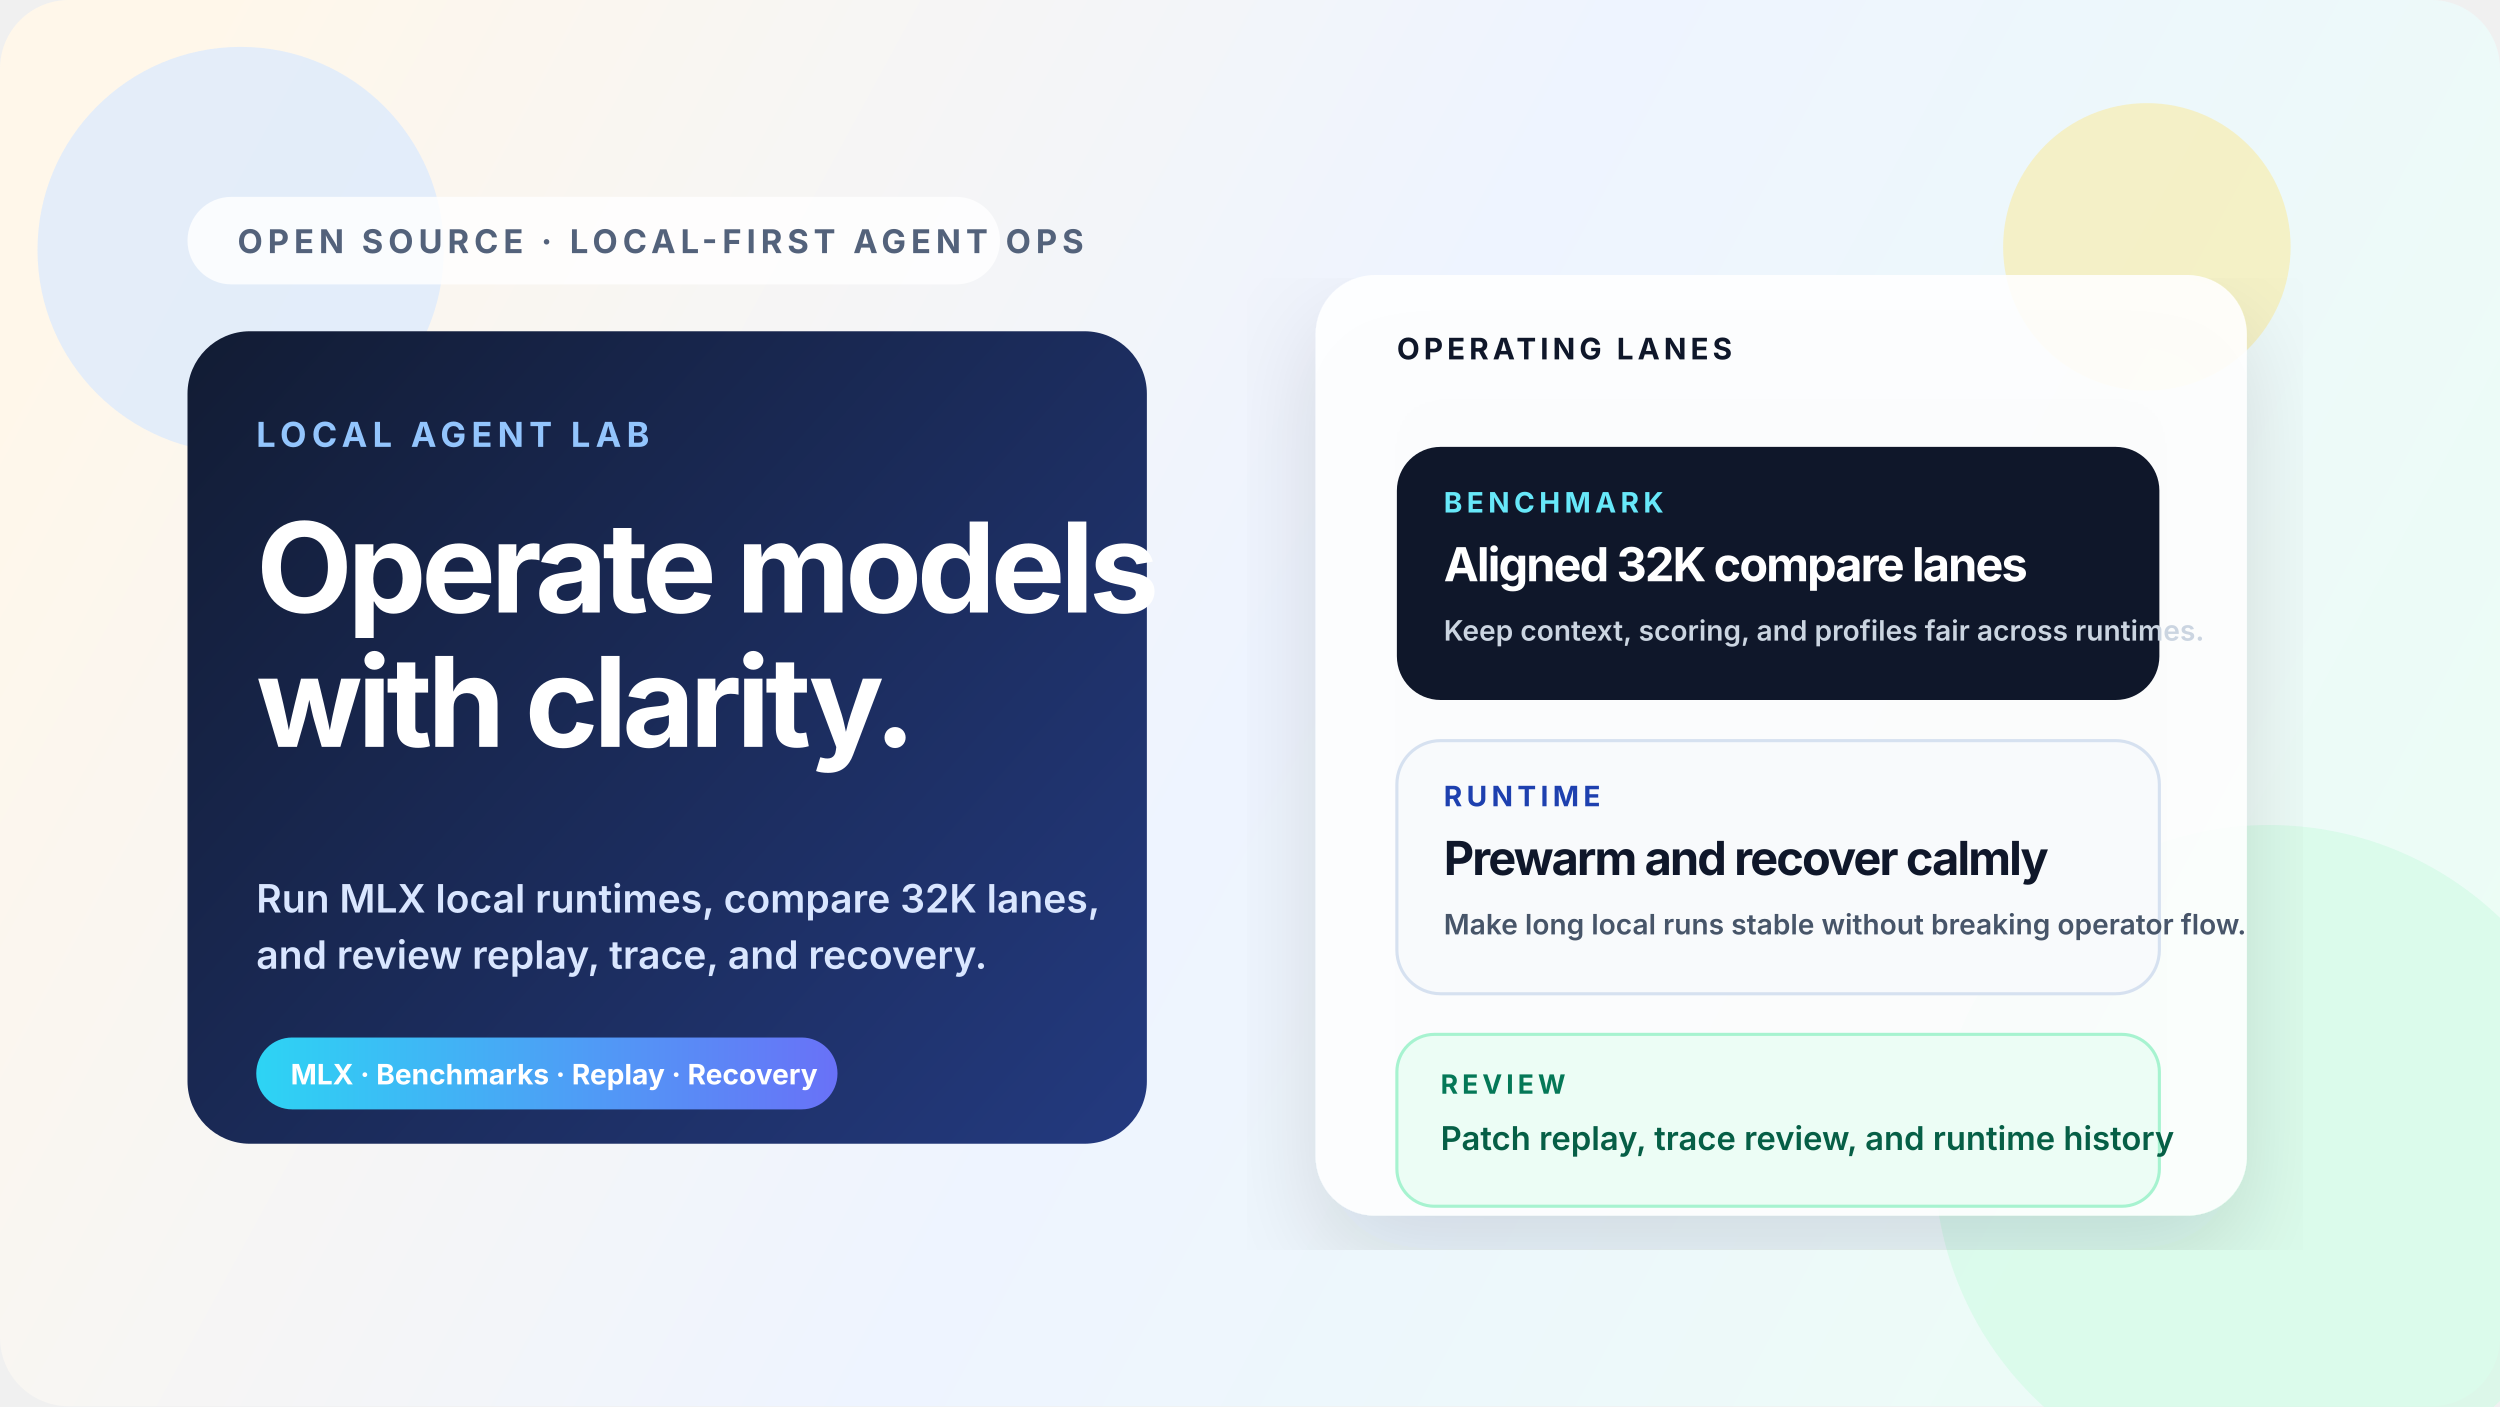
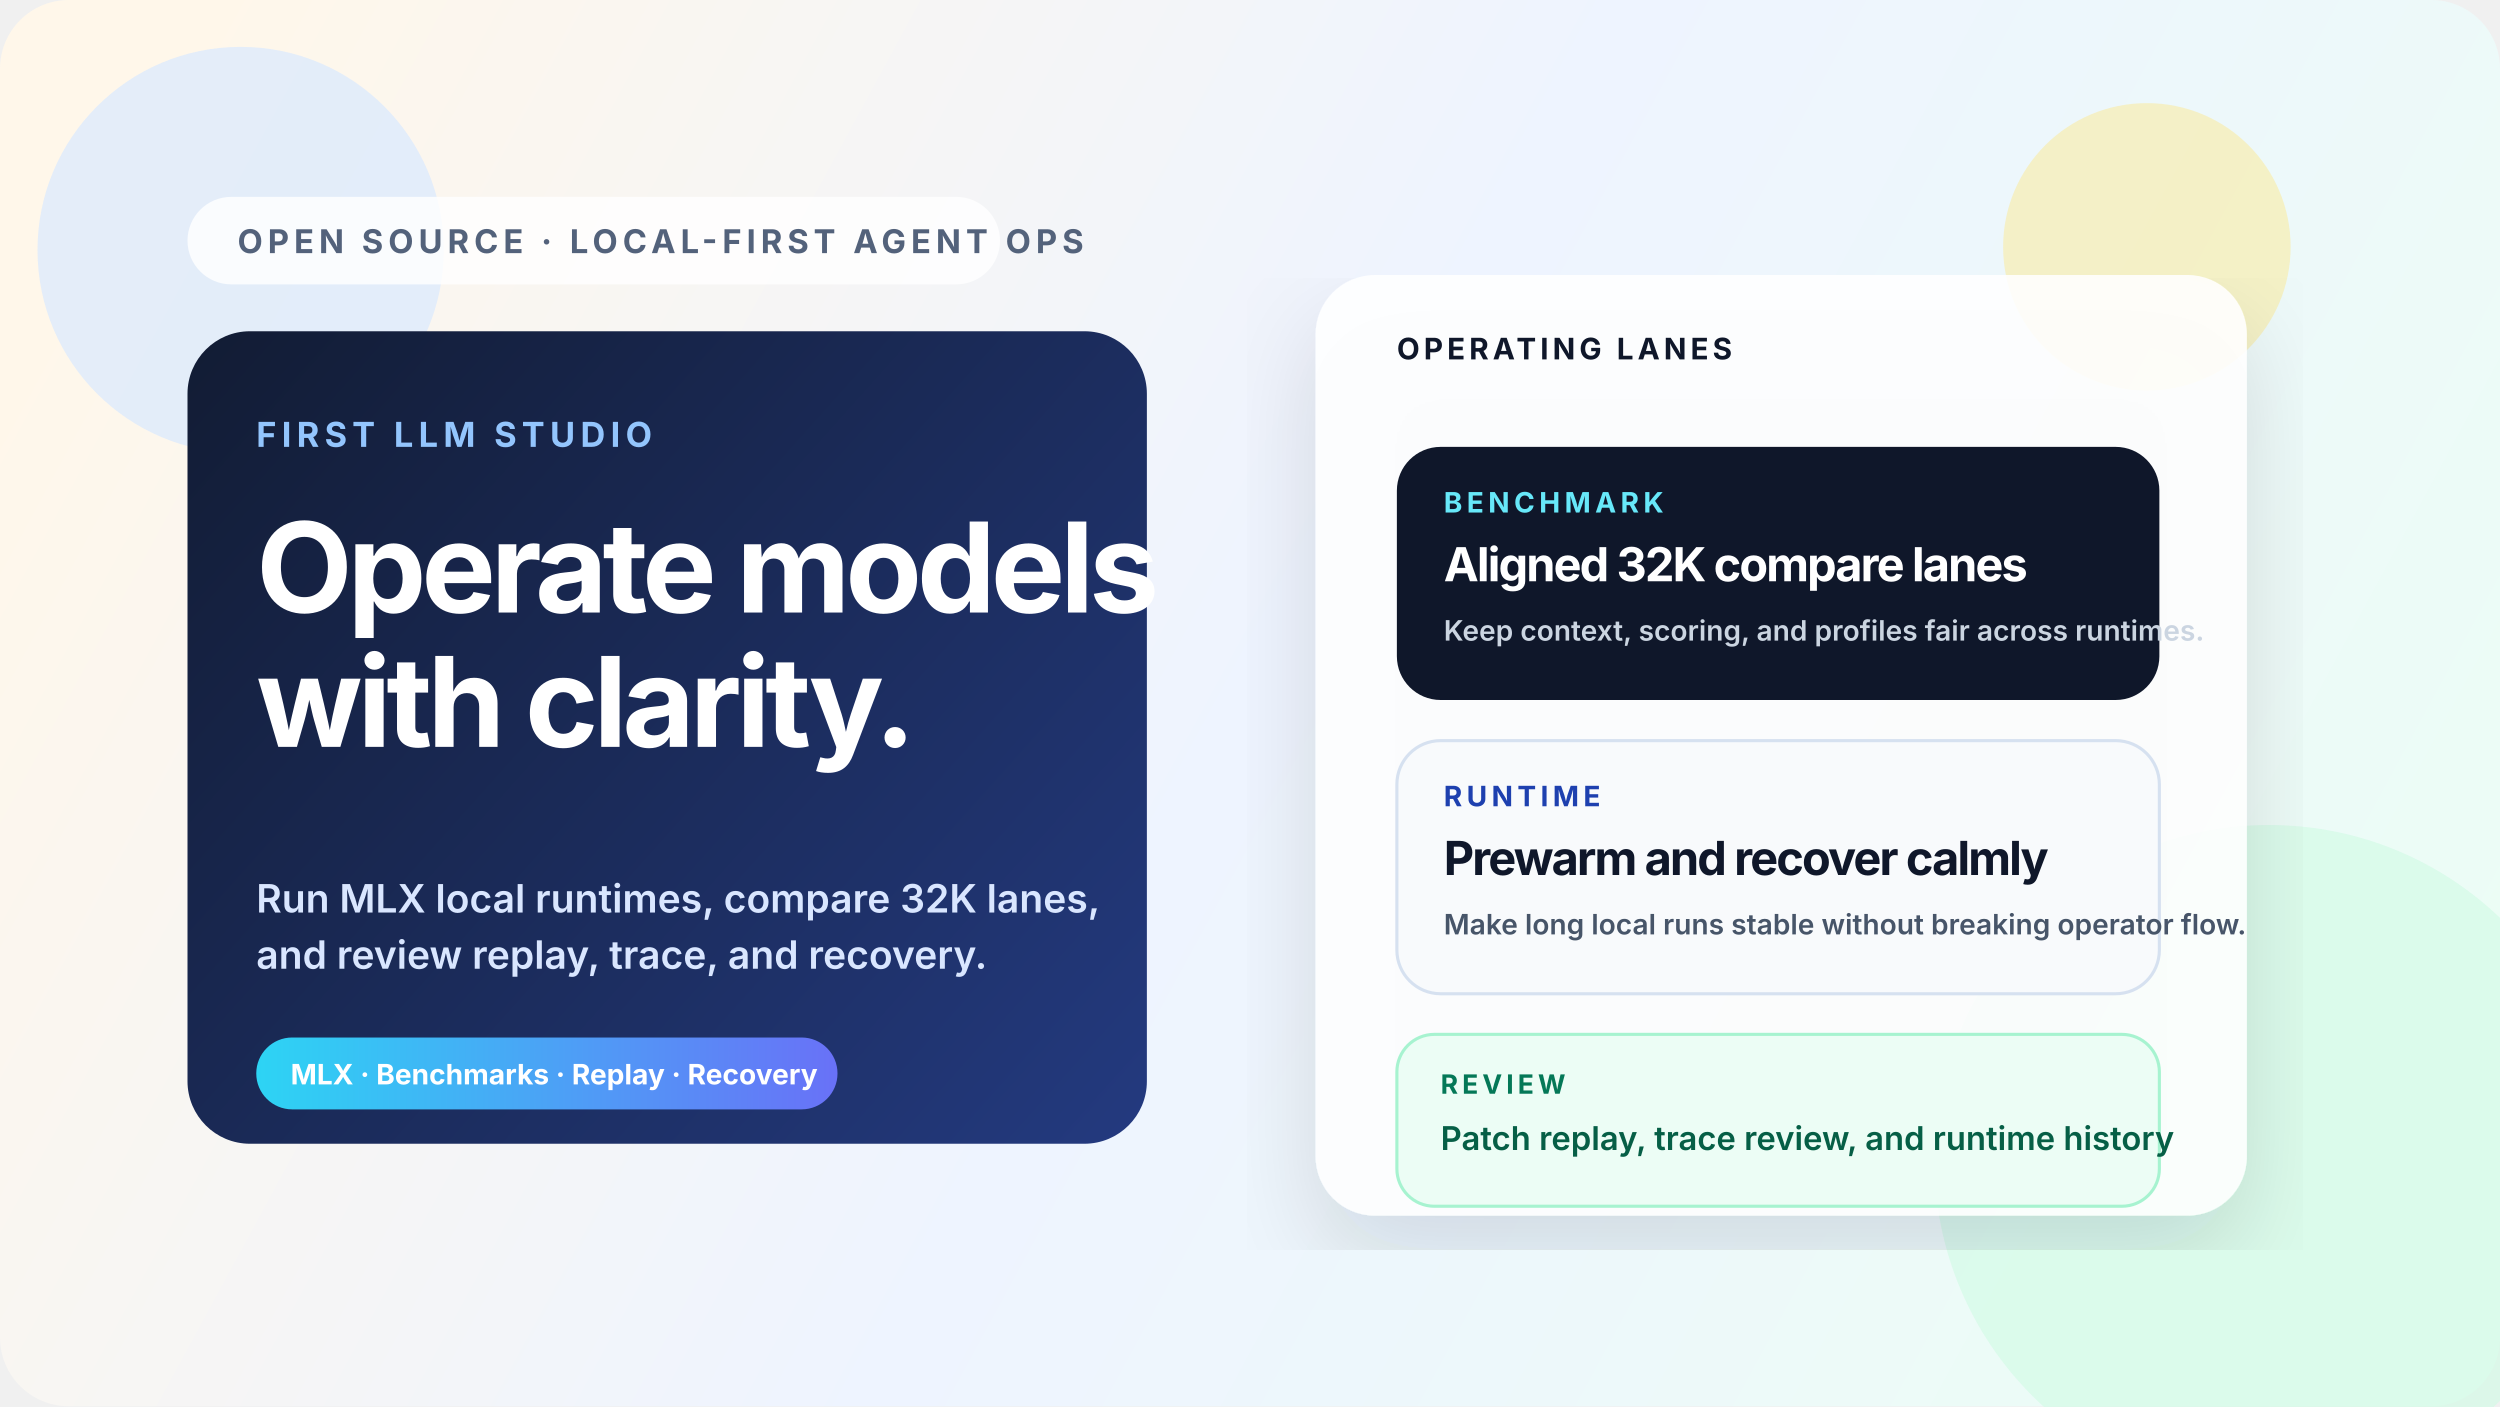
<svg xmlns="http://www.w3.org/2000/svg" width="1600" height="900" viewBox="0 0 1600 900" fill="none">
  <defs>
    <linearGradient id="bg" x1="96" y1="72" x2="1498" y2="834" gradientUnits="userSpaceOnUse">
      <stop stop-color="#FFF7EA" />
      <stop offset="0.5" stop-color="#EEF4FF" />
      <stop offset="1" stop-color="#ECFDF5" />
    </linearGradient>
    <linearGradient id="panel" x1="132" y1="206" x2="746" y2="756" gradientUnits="userSpaceOnUse">
      <stop stop-color="#121C34" />
      <stop offset="1" stop-color="#243B82" />
    </linearGradient>
    <linearGradient id="accent" x1="0" y1="0" x2="380" y2="0" gradientUnits="userSpaceOnUse">
      <stop stop-color="#2DD4F4" />
      <stop offset="1" stop-color="#6A6FF7" />
    </linearGradient>
    <filter id="shadow" x="798" y="150" width="676" height="650" filterUnits="userSpaceOnUse" color-interpolation-filters="sRGB">
      <feDropShadow dx="0" dy="28" stdDeviation="32" flood-color="#0F172A" flood-opacity="0.14" />
    </filter>
  </defs>
  <rect width="1600" height="900" rx="44" fill="url(#bg)" />
  <circle cx="154" cy="160" r="130" fill="#DBEAFE" fill-opacity="0.74" />
  <circle cx="1452" cy="742" r="214" fill="#D1FAE5" fill-opacity="0.66" />
  <circle cx="1374" cy="158" r="92" fill="#FDE68A" fill-opacity="0.46" />
  <rect x="120" y="126" width="520" height="56" rx="28" fill="white" fill-opacity="0.82" />
  <text x="152" y="162" fill="#53627B" font-family="SF Pro Text, Inter, Arial, sans-serif" font-size="21" font-weight="700" letter-spacing="3.2">OPEN SOURCE · LOCAL-FIRST AGENT OPS</text>
  <rect x="120" y="212" width="614" height="520" rx="40" fill="url(#panel)" />
-   <text x="164" y="286" fill="#93C5FD" font-family="SF Pro Text, Inter, Arial, sans-serif" font-size="22" font-weight="700" letter-spacing="3.4">LOCAL AGENT LAB</text>
+   <text x="164" y="286" fill="#93C5FD" font-family="SF Pro Text, Inter, Arial, sans-serif" font-size="22" font-weight="700" letter-spacing="3.4">FIRST LLM STUDIO</text>
  <text x="164" y="392" fill="white" font-family="SF Pro Display, Inter, Arial, sans-serif" font-size="80" font-weight="720" letter-spacing="-3.2">Operate models</text>
  <text x="164" y="478" fill="white" font-family="SF Pro Display, Inter, Arial, sans-serif" font-size="80" font-weight="720" letter-spacing="-3.2">with clarity.</text>
  <text x="164" y="584" fill="#D9E6FF" font-family="SF Pro Text, Inter, Arial, sans-serif" font-size="25" font-weight="560">Run MLX local runtimes, compare 32K lanes,</text>
  <text x="164" y="620" fill="#D9E6FF" font-family="SF Pro Text, Inter, Arial, sans-serif" font-size="25" font-weight="560">and review replay, trace, and recovery.</text>
  <g transform="translate(164 664)">
    <rect width="372" height="46" rx="23" fill="url(#accent)" />
    <text x="22" y="30" fill="white" font-family="SF Pro Text, Inter, Arial, sans-serif" font-size="18" font-weight="700">MLX · Benchmarks · Replay · Recovery</text>
  </g>
  <g filter="url(#shadow)">
    <rect x="842" y="176" width="596" height="602" rx="38" fill="white" fill-opacity="0.88" />
  </g>
  <g transform="translate(894 230)">
    <text x="0" y="0" fill="#0F172A" font-family="SF Pro Text, Inter, Arial, sans-serif" font-size="19" font-weight="700" letter-spacing="2.6">OPERATING LANES</text>
    <g transform="translate(0 56)">
      <rect width="488" height="162" rx="28" fill="#0F172A" />
      <text x="30" y="42" fill="#67E8F9" font-family="SF Pro Text, Inter, Arial, sans-serif" font-size="18" font-weight="700" letter-spacing="2.8">BENCHMARK</text>
      <text x="30" y="86" fill="white" font-family="SF Pro Display, Inter, Arial, sans-serif" font-size="30" font-weight="700" letter-spacing="-1.2">Aligned 32K compare lanes</text>
      <text x="30" y="124" fill="#CBD5E1" font-family="SF Pro Text, Inter, Arial, sans-serif" font-size="18" font-weight="560">Keep context, scoring, and profiles fair across runtimes.</text>
    </g>
    <g transform="translate(0 244)">
      <rect width="488" height="162" rx="28" fill="#F8FAFC" stroke="#D6E1F0" stroke-width="2" />
      <text x="30" y="42" fill="#1E40AF" font-family="SF Pro Text, Inter, Arial, sans-serif" font-size="18" font-weight="700" letter-spacing="2.8">RUNTIME</text>
      <text x="30" y="86" fill="#0F172A" font-family="SF Pro Display, Inter, Arial, sans-serif" font-size="30" font-weight="700" letter-spacing="-1.2">Prewarm and recover calmly</text>
      <text x="30" y="124" fill="#475569" font-family="SF Pro Text, Inter, Arial, sans-serif" font-size="18" font-weight="560">Make long local runs stable without breaking operator flow.</text>
    </g>
    <g transform="translate(0 432)">
      <rect width="488" height="110" rx="24" fill="#ECFDF5" stroke="#A7F3D0" stroke-width="2" />
      <text x="28" y="38" fill="#047857" font-family="SF Pro Text, Inter, Arial, sans-serif" font-size="17" font-weight="700" letter-spacing="2.6">REVIEW</text>
      <text x="28" y="74" fill="#065F46" font-family="SF Pro Text, Inter, Arial, sans-serif" font-size="21" font-weight="600">Patch replay, trace review, and runtime history</text>
    </g>
  </g>
</svg>
